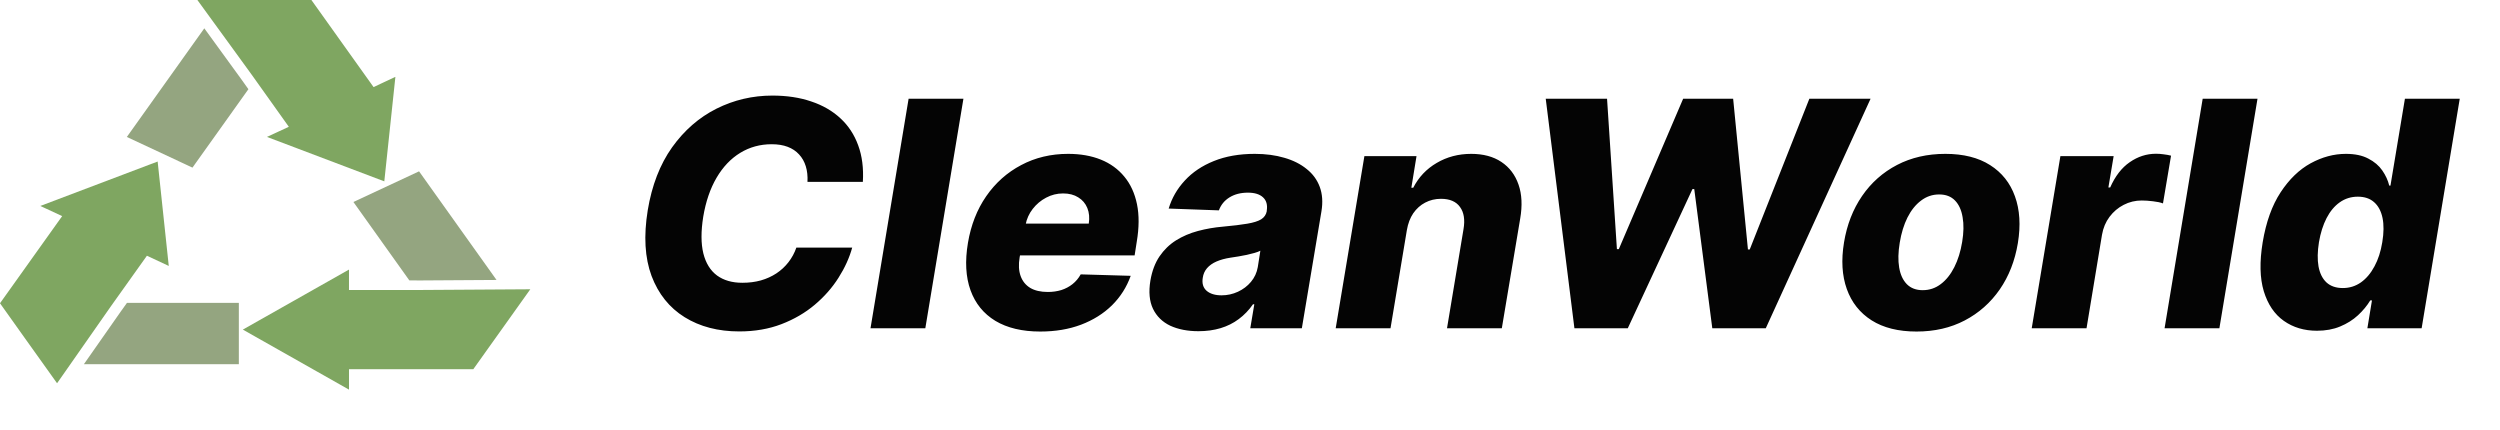
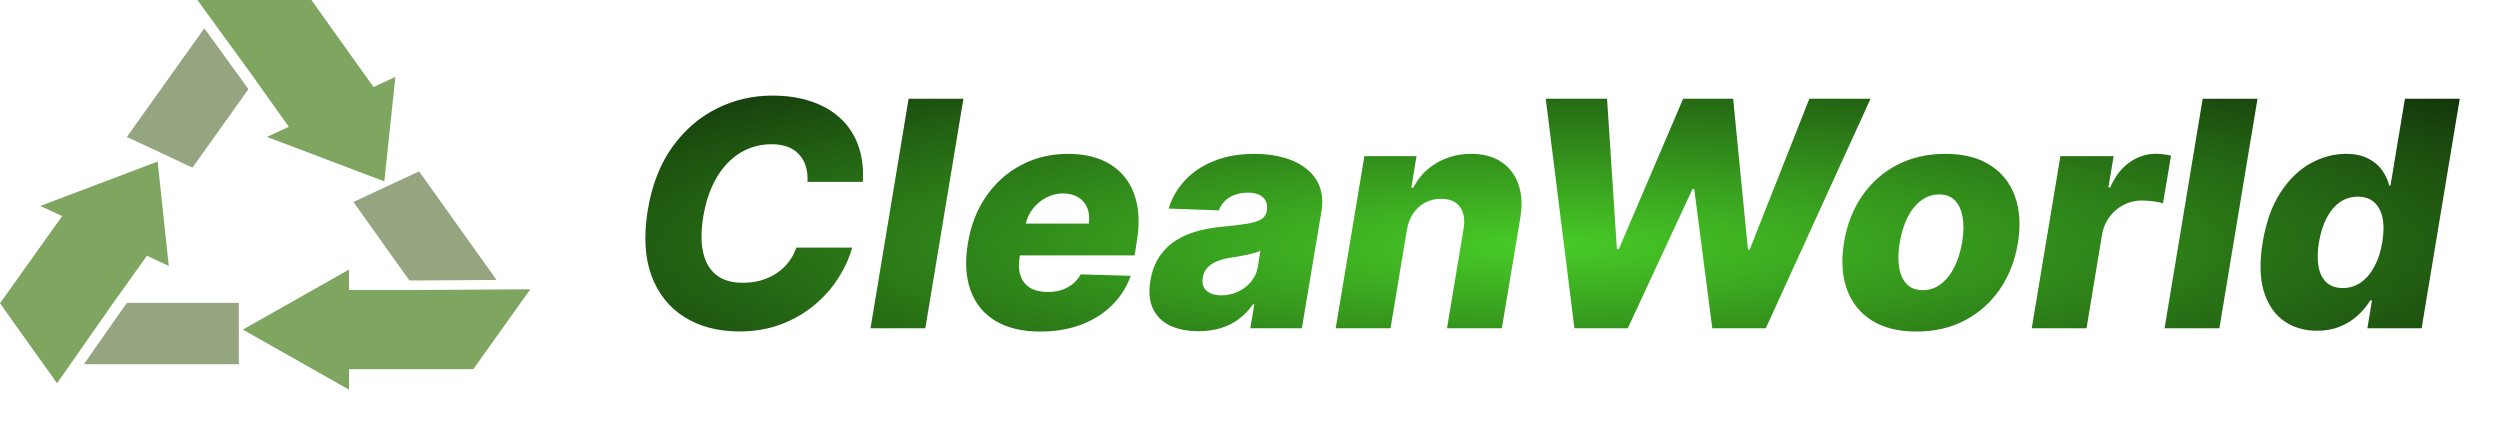
<svg xmlns="http://www.w3.org/2000/svg" width="198" height="34" viewBox="0 0 198 34" fill="none">
  <path d="M19.485 6.799L19.674 7.064L18.244 9.069L15.243 13.276L10.046 10.847L13.046 6.639L16.047 2.431L16.181 2.243L19.172 6.359L19.485 6.799Z" fill="#94A580" />
  <path d="M31.317 6.089L31.311 6.127L30.437 14.363L21.143 10.844L22.874 10.041L20.311 6.445L19.996 6.002L18.402 3.807L15.632 0H24.663L24.972 0.433L25.924 1.767L29.586 6.897L31.281 6.103L31.317 6.089Z" fill="#7FA661" />
  <path d="M32.799 22.21L32.422 22.21L30.992 20.206L27.991 15.998L33.189 13.569L36.19 17.777L39.191 21.984L39.325 22.172L33.426 22.211L32.799 22.21Z" fill="#94A580" />
  <path d="M27.641 29.243L36.865 29.243L37.484 29.243L42 22.91L33.398 22.966L32.766 22.966L27.64 22.966L27.64 21.35L19.233 26.104L27.641 30.859L27.641 29.243Z" fill="#7FA661" />
  <path d="M9.867 24.251L10.056 23.986L12.915 23.986L18.916 23.986L18.916 28.845L12.915 28.845L6.913 28.845L6.644 28.845L9.553 24.69L9.867 24.251Z" fill="#94A580" />
  <path d="M13.366 21.063L11.636 20.254L9.073 23.85L8.758 24.293L4.882 29.837L4.519 30.353L3.151 28.437L1.992 26.815L0 24.018L0.309 23.585L4.923 17.116L3.193 16.312L11.808 13.049L12.486 12.794L13.366 21.063Z" fill="#7FA661" />
-   <path d="M68.338 14.405H63.952C63.976 13.944 63.931 13.533 63.819 13.171C63.707 12.805 63.529 12.491 63.286 12.23C63.044 11.964 62.742 11.763 62.381 11.627C62.02 11.491 61.6 11.423 61.12 11.423C60.203 11.423 59.371 11.65 58.626 12.106C57.88 12.562 57.255 13.219 56.752 14.077C56.249 14.935 55.897 15.965 55.696 17.166C55.512 18.327 55.515 19.294 55.705 20.07C55.9 20.845 56.261 21.428 56.788 21.819C57.315 22.203 57.983 22.396 58.794 22.396C59.321 22.396 59.809 22.334 60.259 22.209C60.715 22.079 61.126 21.892 61.493 21.65C61.86 21.407 62.177 21.114 62.443 20.771C62.715 20.422 62.925 20.034 63.073 19.608H67.495C67.275 20.407 66.915 21.203 66.411 21.996C65.914 22.783 65.287 23.496 64.529 24.136C63.772 24.775 62.893 25.287 61.893 25.672C60.892 26.056 59.78 26.249 58.554 26.249C56.88 26.249 55.435 25.873 54.222 25.121C53.015 24.369 52.142 23.28 51.603 21.854C51.071 20.422 50.97 18.688 51.301 16.652C51.627 14.681 52.269 13.021 53.228 11.671C54.193 10.322 55.364 9.301 56.743 8.608C58.128 7.916 59.605 7.57 61.173 7.57C62.31 7.57 63.331 7.723 64.236 8.031C65.148 8.333 65.92 8.777 66.553 9.363C67.187 9.943 67.657 10.656 67.965 11.502C68.279 12.349 68.403 13.316 68.338 14.405ZM76.303 7.818L73.285 26H68.944L71.962 7.818H76.303ZM82.387 26.258C80.961 26.258 79.777 25.976 78.836 25.414C77.901 24.846 77.244 24.038 76.865 22.99C76.486 21.937 76.418 20.685 76.661 19.235C76.898 17.826 77.38 16.595 78.108 15.542C78.842 14.482 79.765 13.66 80.878 13.074C81.99 12.482 83.231 12.186 84.598 12.186C85.568 12.186 86.43 12.337 87.181 12.639C87.933 12.941 88.554 13.39 89.046 13.988C89.537 14.58 89.871 15.308 90.049 16.172C90.226 17.036 90.22 18.028 90.031 19.146L89.862 20.229H78.019L78.419 17.708H86.231C86.302 17.246 86.264 16.835 86.116 16.474C85.968 16.113 85.728 15.832 85.397 15.631C85.071 15.424 84.672 15.32 84.198 15.32C83.719 15.32 83.269 15.432 82.849 15.657C82.434 15.876 82.082 16.172 81.792 16.545C81.502 16.918 81.313 17.338 81.224 17.806L80.754 20.389C80.659 20.963 80.686 21.454 80.834 21.863C80.981 22.271 81.236 22.585 81.597 22.804C81.958 23.017 82.423 23.124 82.991 23.124C83.37 23.124 83.725 23.073 84.056 22.973C84.388 22.866 84.683 22.709 84.944 22.502C85.21 22.289 85.426 22.032 85.592 21.73L89.552 21.845C89.232 22.739 88.738 23.517 88.069 24.18C87.4 24.837 86.583 25.349 85.619 25.716C84.66 26.077 83.583 26.258 82.387 26.258ZM94.92 26.231C94.056 26.231 93.311 26.086 92.683 25.796C92.062 25.5 91.606 25.053 91.316 24.455C91.032 23.858 90.964 23.112 91.112 22.218C91.242 21.46 91.482 20.824 91.831 20.309C92.186 19.788 92.621 19.365 93.136 19.04C93.657 18.714 94.237 18.466 94.876 18.294C95.515 18.122 96.184 18.007 96.882 17.948C97.664 17.877 98.297 17.8 98.782 17.717C99.273 17.634 99.64 17.519 99.883 17.371C100.126 17.217 100.274 17.004 100.327 16.732V16.687C100.398 16.231 100.3 15.879 100.034 15.631C99.768 15.382 99.368 15.258 98.835 15.258C98.267 15.258 97.782 15.382 97.379 15.631C96.977 15.879 96.696 16.223 96.536 16.66L92.559 16.518C92.807 15.69 93.234 14.95 93.837 14.299C94.441 13.642 95.207 13.127 96.137 12.754C97.072 12.376 98.152 12.186 99.377 12.186C100.241 12.186 101.022 12.29 101.721 12.497C102.419 12.698 103.008 12.994 103.487 13.385C103.973 13.769 104.319 14.243 104.526 14.805C104.733 15.367 104.778 16.009 104.659 16.732L103.106 26H99.022L99.341 24.1H99.235C98.915 24.562 98.54 24.952 98.108 25.272C97.681 25.592 97.202 25.831 96.669 25.991C96.137 26.151 95.554 26.231 94.92 26.231ZM96.749 23.39C97.205 23.39 97.637 23.295 98.045 23.106C98.454 22.916 98.797 22.656 99.075 22.325C99.359 21.987 99.54 21.597 99.617 21.153L99.821 19.857C99.697 19.922 99.54 19.981 99.35 20.034C99.161 20.087 98.96 20.138 98.747 20.185C98.534 20.226 98.315 20.268 98.09 20.309C97.871 20.345 97.661 20.377 97.459 20.407C97.033 20.472 96.663 20.573 96.35 20.709C96.036 20.845 95.784 21.023 95.595 21.241C95.412 21.454 95.299 21.709 95.258 22.005C95.187 22.449 95.29 22.792 95.568 23.035C95.847 23.271 96.24 23.39 96.749 23.39ZM111.424 18.223L110.128 26H105.787L108.06 12.364H112.188L111.779 14.867H111.93C112.356 14.033 112.975 13.379 113.786 12.905C114.597 12.426 115.508 12.186 116.52 12.186C117.473 12.186 118.269 12.399 118.908 12.825C119.547 13.251 120 13.849 120.267 14.619C120.533 15.382 120.577 16.279 120.4 17.309L118.944 26H114.603L115.908 18.161C116.038 17.409 115.946 16.82 115.632 16.394C115.325 15.962 114.822 15.746 114.123 15.746C113.667 15.746 113.25 15.847 112.871 16.048C112.498 16.243 112.185 16.524 111.93 16.891C111.682 17.258 111.513 17.702 111.424 18.223ZM124.694 26L122.422 7.818H127.278L128.059 19.732H128.21L133.306 7.818H137.265L138.437 19.759H138.579L143.302 7.818H148.15L139.849 26H135.614L134.185 14.974H134.043L128.92 26H124.694ZM151.79 26.258C150.351 26.258 149.165 25.962 148.23 25.37C147.3 24.778 146.646 23.952 146.268 22.893C145.889 21.833 145.815 20.602 146.046 19.2C146.276 17.803 146.753 16.578 147.475 15.524C148.197 14.471 149.12 13.651 150.245 13.065C151.369 12.479 152.645 12.186 154.071 12.186C155.503 12.186 156.684 12.482 157.613 13.074C158.549 13.666 159.206 14.491 159.584 15.551C159.969 16.61 160.046 17.844 159.815 19.253C159.584 20.65 159.105 21.875 158.377 22.928C157.649 23.976 156.726 24.793 155.607 25.379C154.488 25.965 153.216 26.258 151.79 26.258ZM152.278 22.982C152.811 22.982 153.287 22.822 153.707 22.502C154.133 22.183 154.491 21.736 154.781 21.162C155.071 20.587 155.279 19.922 155.403 19.164C155.527 18.418 155.539 17.764 155.438 17.202C155.344 16.634 155.142 16.193 154.835 15.879C154.527 15.56 154.11 15.4 153.583 15.4C153.05 15.4 152.571 15.563 152.145 15.888C151.719 16.208 151.36 16.655 151.07 17.229C150.786 17.797 150.582 18.463 150.458 19.226C150.334 19.972 150.319 20.626 150.414 21.188C150.508 21.75 150.712 22.191 151.026 22.511C151.34 22.825 151.757 22.982 152.278 22.982ZM160.912 26L163.184 12.364H167.401L166.984 14.849H167.126C167.523 13.95 168.04 13.281 168.68 12.843C169.319 12.399 170.011 12.177 170.757 12.177C170.958 12.177 171.16 12.192 171.361 12.222C171.568 12.245 171.763 12.281 171.947 12.328L171.308 16.11C171.106 16.033 170.843 15.977 170.517 15.941C170.192 15.9 169.896 15.879 169.63 15.879C169.115 15.879 168.635 15.995 168.191 16.226C167.753 16.45 167.381 16.767 167.073 17.175C166.771 17.578 166.573 18.051 166.478 18.596L165.253 26H160.912ZM178.794 7.818L175.775 26H171.434L174.453 7.818H178.794ZM183.501 26.195C182.495 26.195 181.622 25.935 180.882 25.414C180.142 24.893 179.613 24.112 179.293 23.07C178.979 22.029 178.95 20.735 179.204 19.191C179.471 17.587 179.944 16.267 180.625 15.231C181.305 14.195 182.099 13.429 183.004 12.932C183.916 12.435 184.845 12.186 185.792 12.186C186.508 12.186 187.1 12.31 187.567 12.559C188.041 12.802 188.411 13.115 188.677 13.5C188.943 13.885 189.127 14.284 189.227 14.698H189.325L190.47 7.818H194.812L191.793 26H187.496L187.86 23.789H187.727C187.473 24.21 187.147 24.603 186.751 24.97C186.354 25.337 185.883 25.633 185.339 25.858C184.8 26.083 184.188 26.195 183.501 26.195ZM185.552 22.813C186.079 22.813 186.555 22.665 186.981 22.369C187.407 22.067 187.766 21.644 188.056 21.099C188.352 20.555 188.559 19.916 188.677 19.182C188.801 18.436 188.807 17.794 188.695 17.255C188.582 16.717 188.36 16.302 188.029 16.012C187.703 15.722 187.274 15.577 186.742 15.577C186.209 15.577 185.733 15.725 185.312 16.021C184.892 16.317 184.543 16.735 184.265 17.273C183.987 17.812 183.785 18.448 183.661 19.182C183.543 19.916 183.531 20.555 183.626 21.099C183.726 21.644 183.936 22.067 184.256 22.369C184.581 22.665 185.013 22.813 185.552 22.813Z" fill="#040404" />
+   <path d="M68.338 14.405H63.952C63.976 13.944 63.931 13.533 63.819 13.171C63.707 12.805 63.529 12.491 63.286 12.23C63.044 11.964 62.742 11.763 62.381 11.627C62.02 11.491 61.6 11.423 61.12 11.423C60.203 11.423 59.371 11.65 58.626 12.106C57.88 12.562 57.255 13.219 56.752 14.077C56.249 14.935 55.897 15.965 55.696 17.166C55.512 18.327 55.515 19.294 55.705 20.07C55.9 20.845 56.261 21.428 56.788 21.819C57.315 22.203 57.983 22.396 58.794 22.396C59.321 22.396 59.809 22.334 60.259 22.209C60.715 22.079 61.126 21.892 61.493 21.65C61.86 21.407 62.177 21.114 62.443 20.771C62.715 20.422 62.925 20.034 63.073 19.608H67.495C67.275 20.407 66.915 21.203 66.411 21.996C65.914 22.783 65.287 23.496 64.529 24.136C63.772 24.775 62.893 25.287 61.893 25.672C60.892 26.056 59.78 26.249 58.554 26.249C56.88 26.249 55.435 25.873 54.222 25.121C53.015 24.369 52.142 23.28 51.603 21.854C51.071 20.422 50.97 18.688 51.301 16.652C51.627 14.681 52.269 13.021 53.228 11.671C54.193 10.322 55.364 9.301 56.743 8.608C58.128 7.916 59.605 7.57 61.173 7.57C62.31 7.57 63.331 7.723 64.236 8.031C65.148 8.333 65.92 8.777 66.553 9.363C67.187 9.943 67.657 10.656 67.965 11.502C68.279 12.349 68.403 13.316 68.338 14.405ZM76.303 7.818L73.285 26H68.944L71.962 7.818H76.303ZM82.387 26.258C80.961 26.258 79.777 25.976 78.836 25.414C77.901 24.846 77.244 24.038 76.865 22.99C76.486 21.937 76.418 20.685 76.661 19.235C76.898 17.826 77.38 16.595 78.108 15.542C78.842 14.482 79.765 13.66 80.878 13.074C81.99 12.482 83.231 12.186 84.598 12.186C85.568 12.186 86.43 12.337 87.181 12.639C87.933 12.941 88.554 13.39 89.046 13.988C89.537 14.58 89.871 15.308 90.049 16.172C90.226 17.036 90.22 18.028 90.031 19.146L89.862 20.229H78.019L78.419 17.708H86.231C86.302 17.246 86.264 16.835 86.116 16.474C85.968 16.113 85.728 15.832 85.397 15.631C85.071 15.424 84.672 15.32 84.198 15.32C83.719 15.32 83.269 15.432 82.849 15.657C82.434 15.876 82.082 16.172 81.792 16.545C81.502 16.918 81.313 17.338 81.224 17.806L80.754 20.389C80.659 20.963 80.686 21.454 80.834 21.863C80.981 22.271 81.236 22.585 81.597 22.804C81.958 23.017 82.423 23.124 82.991 23.124C83.37 23.124 83.725 23.073 84.056 22.973C84.388 22.866 84.683 22.709 84.944 22.502C85.21 22.289 85.426 22.032 85.592 21.73L89.552 21.845C89.232 22.739 88.738 23.517 88.069 24.18C87.4 24.837 86.583 25.349 85.619 25.716C84.66 26.077 83.583 26.258 82.387 26.258ZM94.92 26.231C94.056 26.231 93.311 26.086 92.683 25.796C92.062 25.5 91.606 25.053 91.316 24.455C91.032 23.858 90.964 23.112 91.112 22.218C91.242 21.46 91.482 20.824 91.831 20.309C92.186 19.788 92.621 19.365 93.136 19.04C93.657 18.714 94.237 18.466 94.876 18.294C95.515 18.122 96.184 18.007 96.882 17.948C97.664 17.877 98.297 17.8 98.782 17.717C99.273 17.634 99.64 17.519 99.883 17.371C100.126 17.217 100.274 17.004 100.327 16.732V16.687C100.398 16.231 100.3 15.879 100.034 15.631C99.768 15.382 99.368 15.258 98.835 15.258C98.267 15.258 97.782 15.382 97.379 15.631C96.977 15.879 96.696 16.223 96.536 16.66L92.559 16.518C92.807 15.69 93.234 14.95 93.837 14.299C94.441 13.642 95.207 13.127 96.137 12.754C97.072 12.376 98.152 12.186 99.377 12.186C100.241 12.186 101.022 12.29 101.721 12.497C102.419 12.698 103.008 12.994 103.487 13.385C103.973 13.769 104.319 14.243 104.526 14.805C104.733 15.367 104.778 16.009 104.659 16.732L103.106 26H99.022L99.341 24.1H99.235C98.915 24.562 98.54 24.952 98.108 25.272C97.681 25.592 97.202 25.831 96.669 25.991C96.137 26.151 95.554 26.231 94.92 26.231ZM96.749 23.39C97.205 23.39 97.637 23.295 98.045 23.106C98.454 22.916 98.797 22.656 99.075 22.325C99.359 21.987 99.54 21.597 99.617 21.153L99.821 19.857C99.697 19.922 99.54 19.981 99.35 20.034C99.161 20.087 98.96 20.138 98.747 20.185C98.534 20.226 98.315 20.268 98.09 20.309C97.871 20.345 97.661 20.377 97.459 20.407C97.033 20.472 96.663 20.573 96.35 20.709C96.036 20.845 95.784 21.023 95.595 21.241C95.412 21.454 95.299 21.709 95.258 22.005C95.187 22.449 95.29 22.792 95.568 23.035C95.847 23.271 96.24 23.39 96.749 23.39ZM111.424 18.223L110.128 26H105.787L108.06 12.364H112.188L111.779 14.867H111.93C112.356 14.033 112.975 13.379 113.786 12.905C114.597 12.426 115.508 12.186 116.52 12.186C117.473 12.186 118.269 12.399 118.908 12.825C119.547 13.251 120 13.849 120.267 14.619C120.533 15.382 120.577 16.279 120.4 17.309L118.944 26H114.603L115.908 18.161C116.038 17.409 115.946 16.82 115.632 16.394C115.325 15.962 114.822 15.746 114.123 15.746C113.667 15.746 113.25 15.847 112.871 16.048C112.498 16.243 112.185 16.524 111.93 16.891C111.682 17.258 111.513 17.702 111.424 18.223ZM124.694 26L122.422 7.818H127.278L128.059 19.732H128.21L133.306 7.818H137.265L138.437 19.759H138.579L143.302 7.818H148.15L139.849 26H135.614L134.185 14.974H134.043L128.92 26H124.694ZM151.79 26.258C150.351 26.258 149.165 25.962 148.23 25.37C147.3 24.778 146.646 23.952 146.268 22.893C145.889 21.833 145.815 20.602 146.046 19.2C146.276 17.803 146.753 16.578 147.475 15.524C148.197 14.471 149.12 13.651 150.245 13.065C151.369 12.479 152.645 12.186 154.071 12.186C155.503 12.186 156.684 12.482 157.613 13.074C158.549 13.666 159.206 14.491 159.584 15.551C159.969 16.61 160.046 17.844 159.815 19.253C159.584 20.65 159.105 21.875 158.377 22.928C157.649 23.976 156.726 24.793 155.607 25.379C154.488 25.965 153.216 26.258 151.79 26.258ZM152.278 22.982C152.811 22.982 153.287 22.822 153.707 22.502C154.133 22.183 154.491 21.736 154.781 21.162C155.071 20.587 155.279 19.922 155.403 19.164C155.527 18.418 155.539 17.764 155.438 17.202C155.344 16.634 155.142 16.193 154.835 15.879C154.527 15.56 154.11 15.4 153.583 15.4C153.05 15.4 152.571 15.563 152.145 15.888C151.719 16.208 151.36 16.655 151.07 17.229C150.786 17.797 150.582 18.463 150.458 19.226C150.334 19.972 150.319 20.626 150.414 21.188C150.508 21.75 150.712 22.191 151.026 22.511C151.34 22.825 151.757 22.982 152.278 22.982ZM160.912 26L163.184 12.364H167.401L166.984 14.849H167.126C167.523 13.95 168.04 13.281 168.68 12.843C169.319 12.399 170.011 12.177 170.757 12.177C170.958 12.177 171.16 12.192 171.361 12.222C171.568 12.245 171.763 12.281 171.947 12.328L171.308 16.11C171.106 16.033 170.843 15.977 170.517 15.941C170.192 15.9 169.896 15.879 169.63 15.879C169.115 15.879 168.635 15.995 168.191 16.226C167.753 16.45 167.381 16.767 167.073 17.175C166.771 17.578 166.573 18.051 166.478 18.596L165.253 26H160.912ZM178.794 7.818L175.775 26H171.434L174.453 7.818H178.794ZM183.501 26.195C182.495 26.195 181.622 25.935 180.882 25.414C180.142 24.893 179.613 24.112 179.293 23.07C178.979 22.029 178.95 20.735 179.204 19.191C179.471 17.587 179.944 16.267 180.625 15.231C181.305 14.195 182.099 13.429 183.004 12.932C183.916 12.435 184.845 12.186 185.792 12.186C186.508 12.186 187.1 12.31 187.567 12.559C188.041 12.802 188.411 13.115 188.677 13.5C188.943 13.885 189.127 14.284 189.227 14.698H189.325L190.47 7.818H194.812L191.793 26H187.496L187.86 23.789H187.727C187.473 24.21 187.147 24.603 186.751 24.97C186.354 25.337 185.883 25.633 185.339 25.858C184.8 26.083 184.188 26.195 183.501 26.195ZM185.552 22.813C186.079 22.813 186.555 22.665 186.981 22.369C187.407 22.067 187.766 21.644 188.056 21.099C188.352 20.555 188.559 19.916 188.677 19.182C188.801 18.436 188.807 17.794 188.695 17.255C188.582 16.717 188.36 16.302 188.029 16.012C187.703 15.722 187.274 15.577 186.742 15.577C186.209 15.577 185.733 15.725 185.312 16.021C184.892 16.317 184.543 16.735 184.265 17.273C183.987 17.812 183.785 18.448 183.661 19.182C183.543 19.916 183.531 20.555 183.626 21.099C183.726 21.644 183.936 22.067 184.256 22.369C184.581 22.665 185.013 22.813 185.552 22.813Z" fill="url(#paint0_diamond_128_52)" />
+   <defs>
+     <radialGradient id="paint0_diamond_128_52" cx="0" cy="0" r="1" gradientUnits="userSpaceOnUse" gradientTransform="translate(122 19.5) rotate(-90) scale(24.5 128.414)">
+       <stop stop-color="#48CC27" />
+       <stop offset="1" />
+     </radialGradient>
+   </defs>
</svg>
